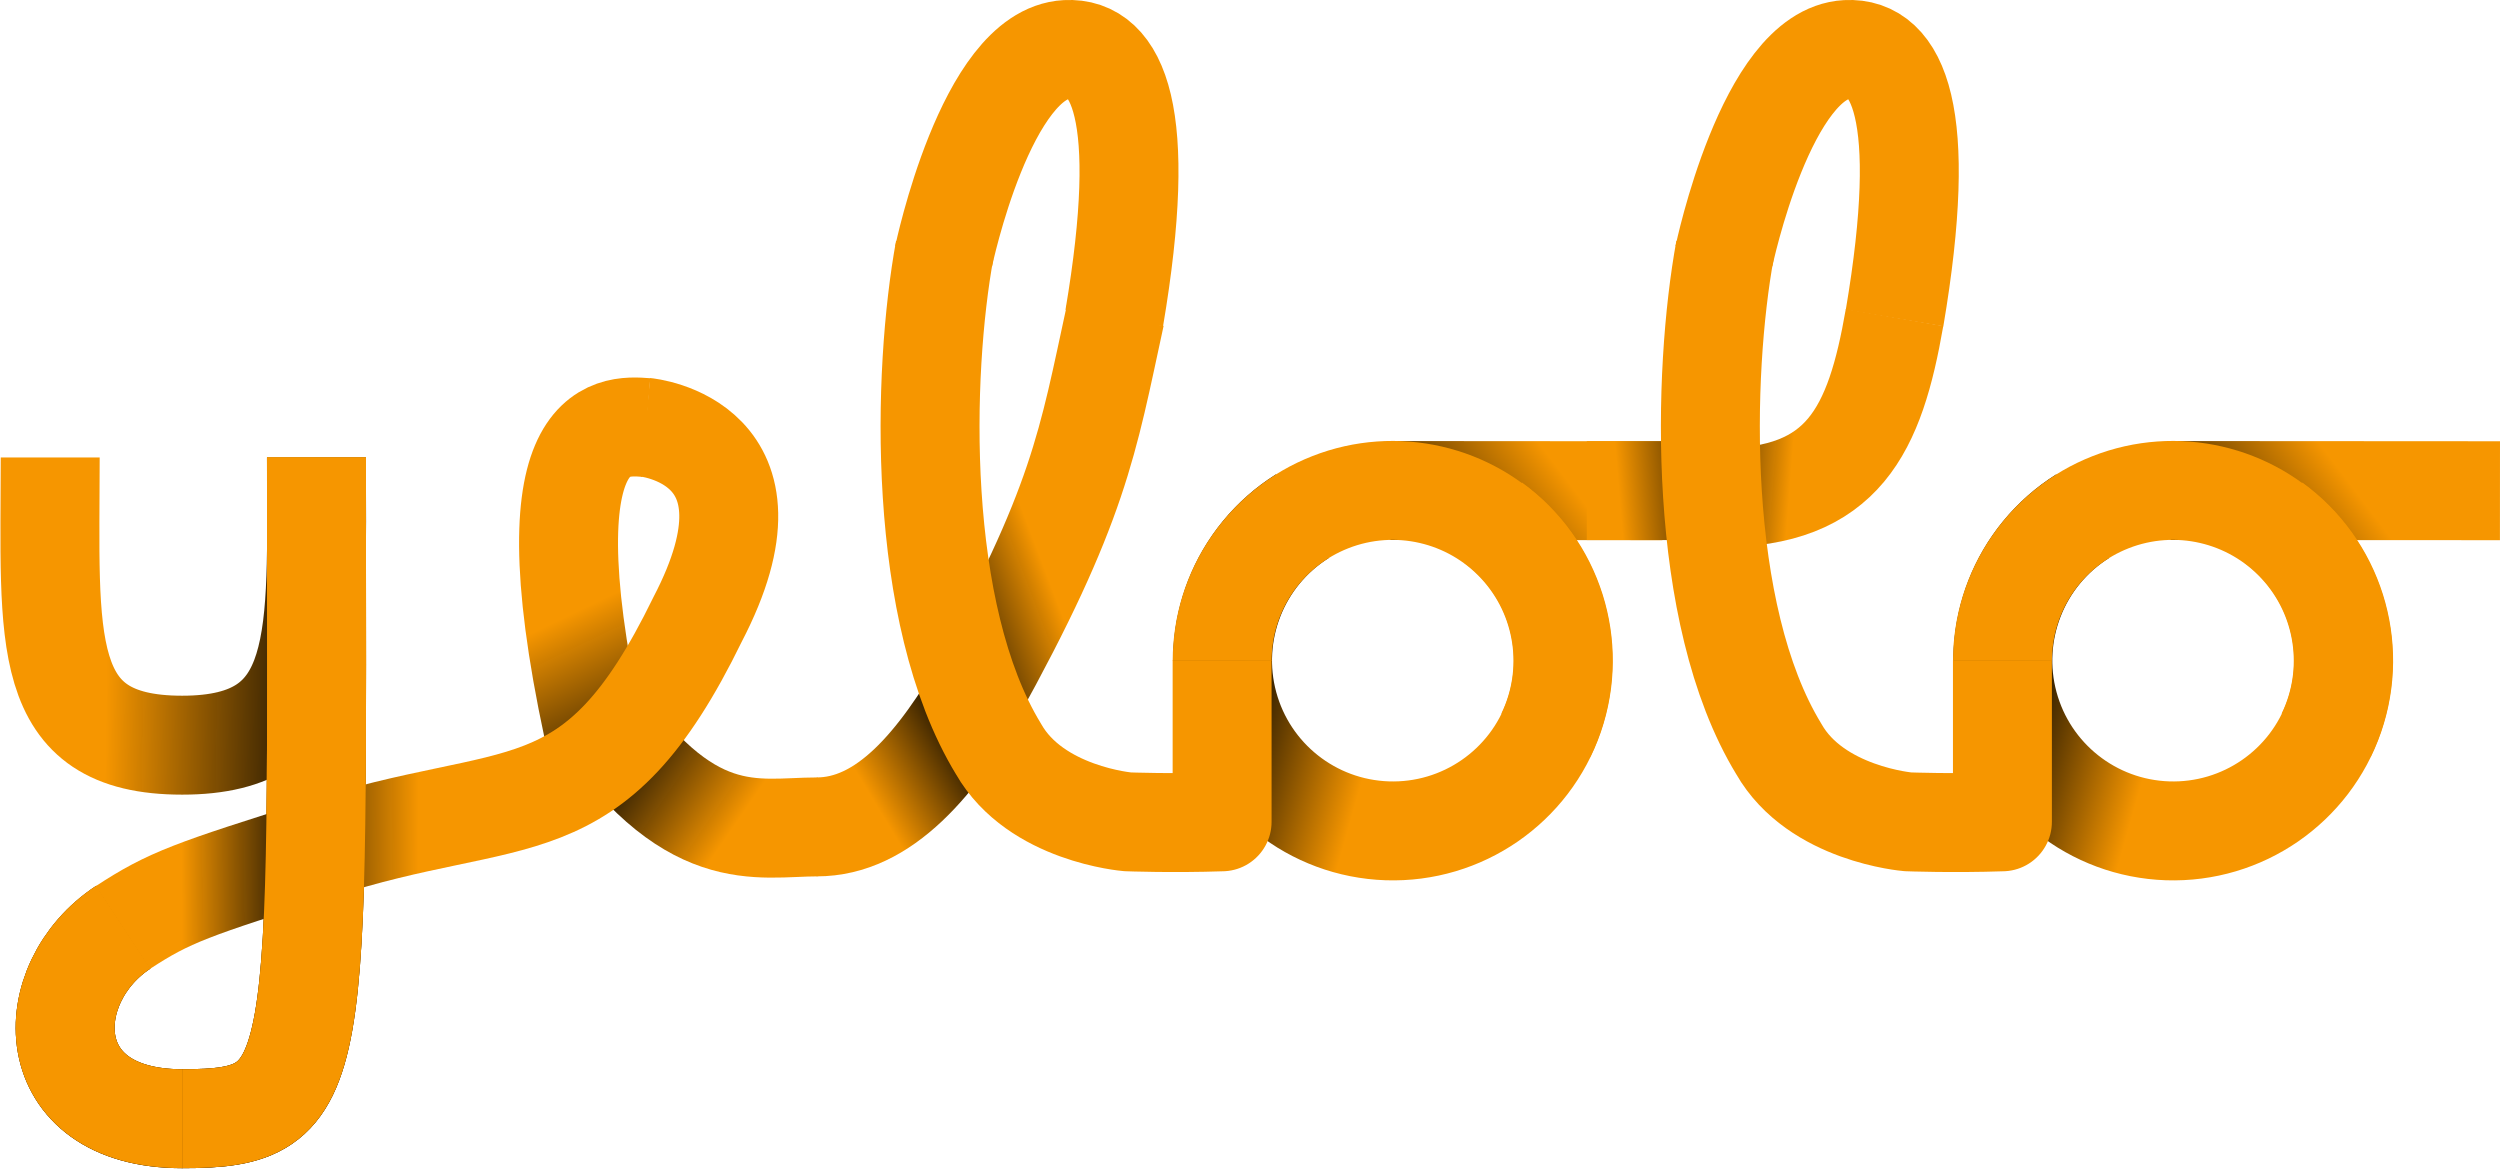
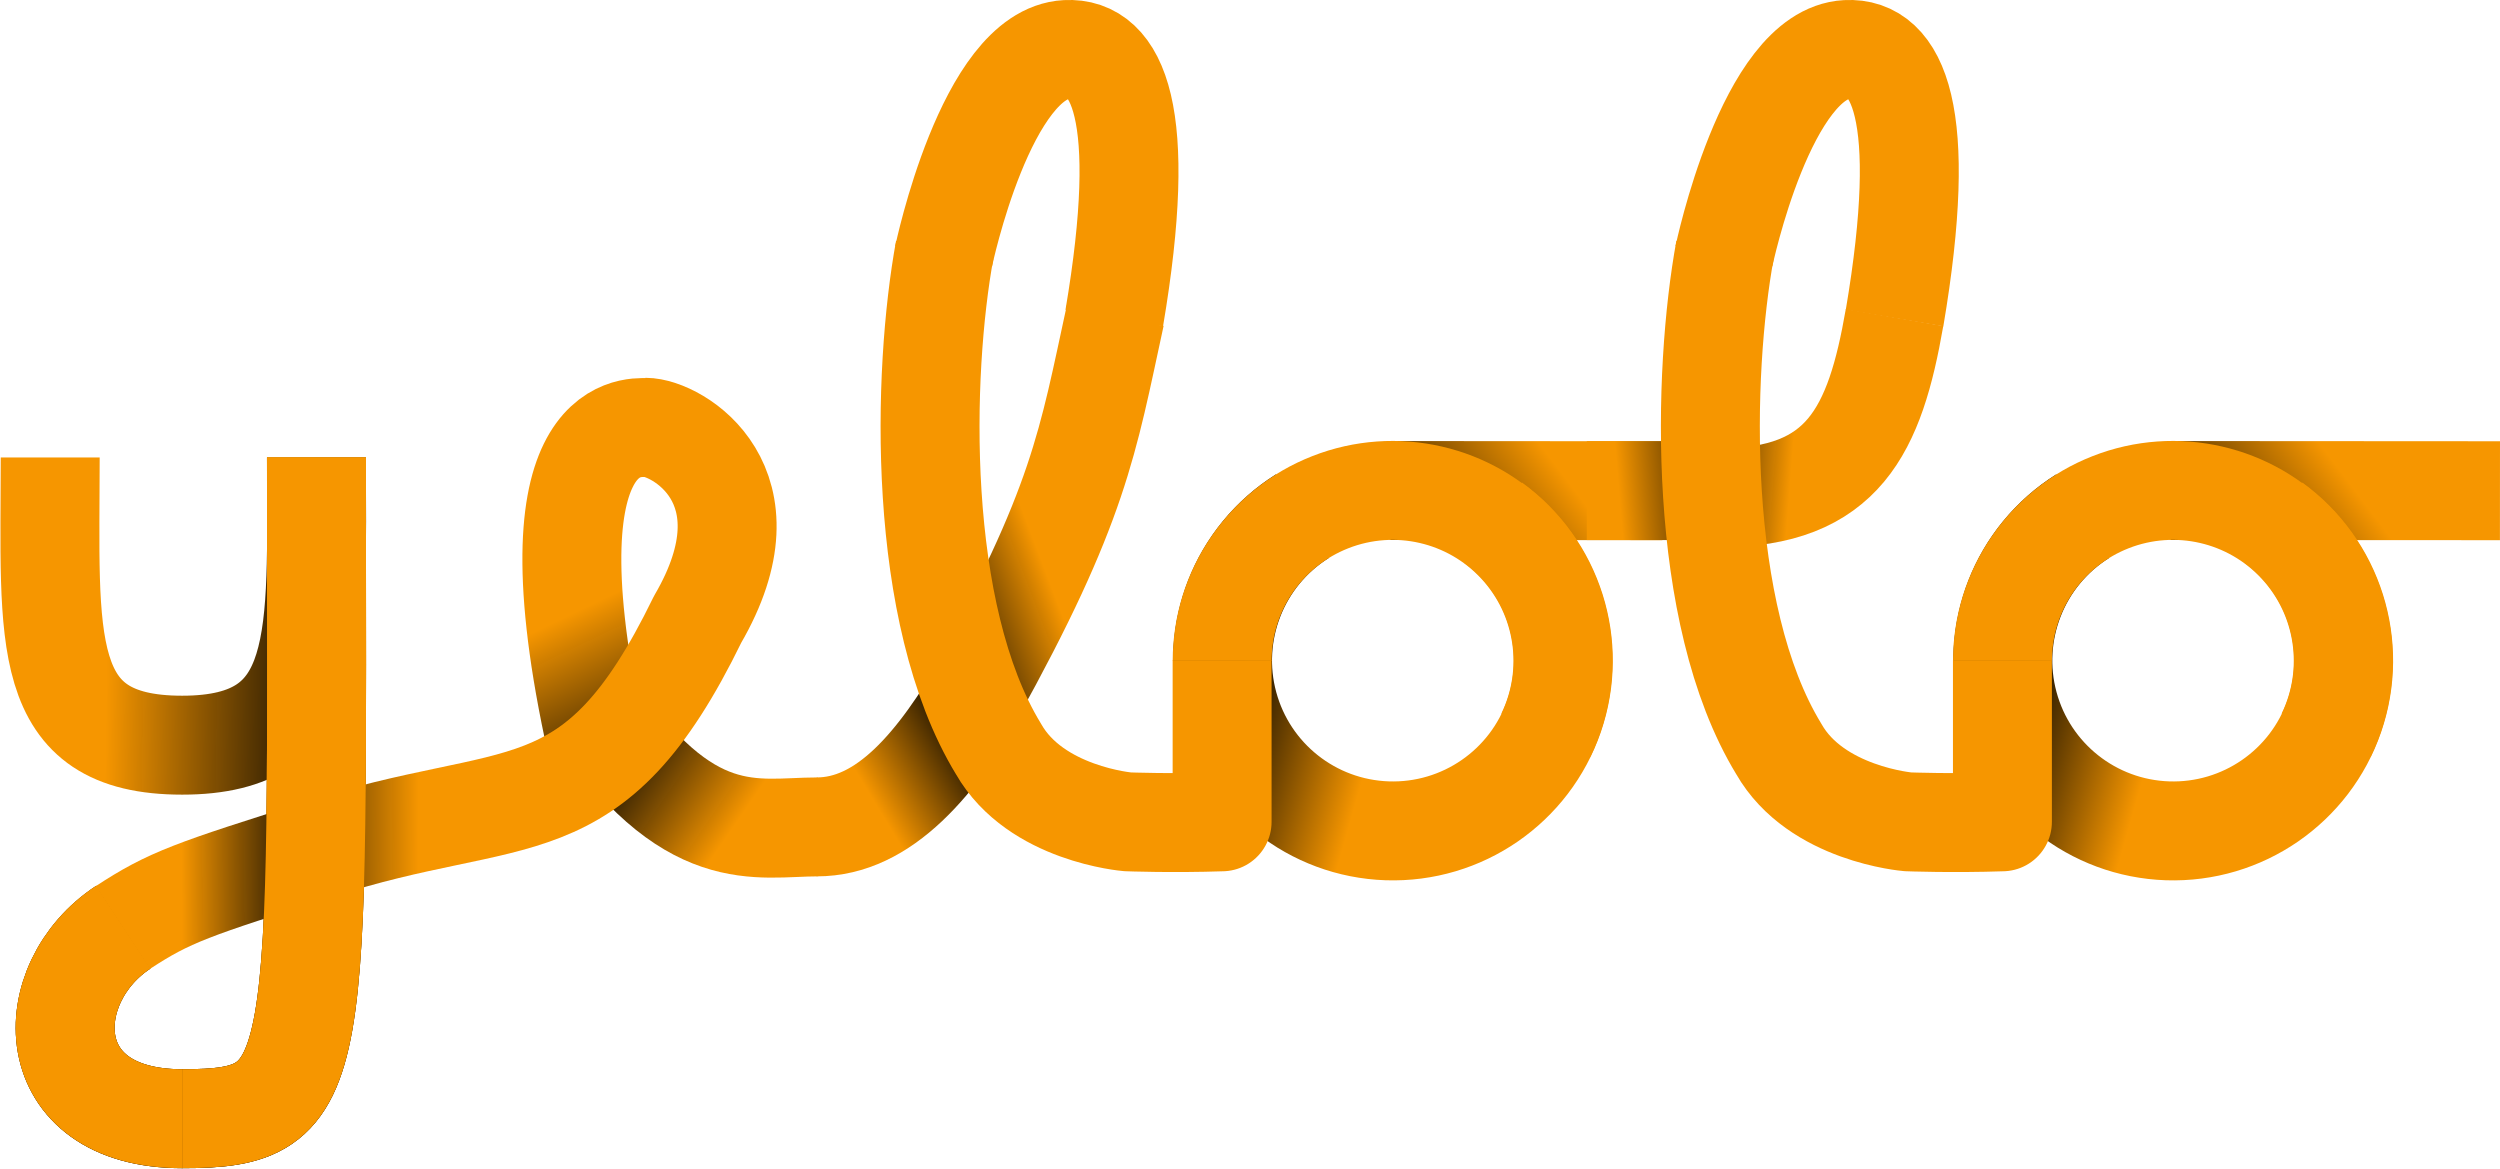
<svg xmlns="http://www.w3.org/2000/svg" xmlns:xlink="http://www.w3.org/1999/xlink" width="202.154mm" height="94.46mm" viewBox="0 0 202.154 94.46" version="1.1" id="svg5">
  <defs id="defs2">
    <linearGradient id="linearGradient14723">
      <stop style="stop-color:#f69600;stop-opacity:1;" offset="0" id="stop14719" />
      <stop style="stop-color:#000000;stop-opacity:1;" offset="1" id="stop14721" />
    </linearGradient>
    <linearGradient id="linearGradient14713">
      <stop style="stop-color:#f69600;stop-opacity:1;" offset="0" id="stop14709" />
      <stop style="stop-color:#000000;stop-opacity:1;" offset="1" id="stop14711" />
    </linearGradient>
    <linearGradient id="linearGradient10931">
      <stop style="stop-color:#f69600;stop-opacity:1;" offset="0" id="stop10927" />
      <stop style="stop-color:#000000;stop-opacity:1;" offset="1" id="stop10929" />
    </linearGradient>
    <linearGradient id="linearGradient10925">
      <stop style="stop-color:#f69600;stop-opacity:1;" offset="0" id="stop10921" />
      <stop style="stop-color:#000000;stop-opacity:0.988;" offset="1" id="stop10923" />
    </linearGradient>
    <linearGradient id="linearGradient10911">
      <stop style="stop-color:#f69600;stop-opacity:1;" offset="0" id="stop10907" />
      <stop style="stop-color:#000000;stop-opacity:0.988;" offset="0.858" id="stop10909" />
    </linearGradient>
    <linearGradient id="linearGradient10875">
      <stop style="stop-color:#f69600;stop-opacity:1;" offset="0" id="stop10871" />
      <stop style="stop-color:#000000;stop-opacity:0.988;" offset="0.968" id="stop10873" />
    </linearGradient>
    <linearGradient id="linearGradient9383">
      <stop style="stop-color:#f69600;stop-opacity:1;" offset="0" id="stop9379" />
      <stop style="stop-color:#000000;stop-opacity:0.988;" offset="0.959" id="stop9381" />
    </linearGradient>
    <linearGradient id="linearGradient8541">
      <stop style="stop-color:#f69600;stop-opacity:1;" offset="0" id="stop8537" />
      <stop style="stop-color:#000000;stop-opacity:0.988;" offset="0.85" id="stop8539" />
    </linearGradient>
    <linearGradient id="linearGradient8529">
      <stop style="stop-color:#f69600;stop-opacity:1;" offset="0" id="stop8525" />
      <stop style="stop-color:#000000;stop-opacity:0.988;" offset="0.92" id="stop8527" />
    </linearGradient>
    <linearGradient xlink:href="#linearGradient10875" id="linearGradient15251" gradientUnits="userSpaceOnUse" gradientTransform="translate(14.49381,-116.4285)" x1="57.172" y1="75.148" x2="67.846" y2="75.083" />
    <linearGradient xlink:href="#linearGradient10925" id="linearGradient15253" gradientUnits="userSpaceOnUse" gradientTransform="translate(44.02007,-138.8353)" x1="100.506" y1="83.41" x2="90.548" y2="87.197" />
    <linearGradient xlink:href="#linearGradient10931" id="linearGradient15255" gradientUnits="userSpaceOnUse" x1="111.245" y1="64.603" x2="119.828" y2="59.413" gradientTransform="translate(15.81688,-110.2239)" />
    <linearGradient xlink:href="#linearGradient9383" id="linearGradient15257" gradientUnits="userSpaceOnUse" gradientTransform="translate(31.17568,-123.7191)" x1="59.643" y1="84.035" x2="46.116" y2="83.958" />
    <linearGradient xlink:href="#linearGradient10911" id="linearGradient15259" gradientUnits="userSpaceOnUse" gradientTransform="translate(16.14688,-131.1461)" x1="85.76" y1="71.992" x2="93.686" y2="88.455" />
    <linearGradient xlink:href="#linearGradient10911" id="linearGradient15261" gradientUnits="userSpaceOnUse" gradientTransform="translate(16.14688,-131.1461)" x1="99.771" y1="89.172" x2="88.144" y2="81.165" />
    <linearGradient xlink:href="#linearGradient8541" id="linearGradient15263" gradientUnits="userSpaceOnUse" x1="66.734" y1="47.217" x2="68.72" y2="130.266" gradientTransform="translate(15.81688,-110.2239)" />
    <linearGradient xlink:href="#linearGradient8541" id="linearGradient15265" gradientUnits="userSpaceOnUse" x1="43.897" y1="37.958" x2="79.603" y2="115.78" gradientTransform="translate(15.81688,-110.2239)" />
    <linearGradient xlink:href="#linearGradient8529" id="linearGradient15267" gradientUnits="userSpaceOnUse" x1="49.767" y1="56.802" x2="69.625" y2="57.083" gradientTransform="translate(15.81688,-110.2239)" />
    <linearGradient xlink:href="#linearGradient14713" id="linearGradient438" gradientUnits="userSpaceOnUse" gradientTransform="translate(121.6982,-26.29817)" x1="-111.902" y1="198.987" x2="-106.127" y2="188.036" />
    <linearGradient xlink:href="#linearGradient14723" id="linearGradient440" gradientUnits="userSpaceOnUse" gradientTransform="translate(-50.98434,-113.5898)" x1="235.303" y1="43.787" x2="222.574" y2="53.399" />
    <linearGradient xlink:href="#linearGradient14713" id="linearGradient1237" gradientUnits="userSpaceOnUse" gradientTransform="translate(108.6024,35.42413)" x1="-111.902" y1="198.987" x2="-106.127" y2="188.036" />
    <linearGradient xlink:href="#linearGradient14723" id="linearGradient1239" gradientUnits="userSpaceOnUse" gradientTransform="translate(12.11197,-113.5898)" x1="235.303" y1="43.787" x2="222.574" y2="53.399" />
    <linearGradient xlink:href="#linearGradient10925" id="linearGradient1241" gradientUnits="userSpaceOnUse" gradientTransform="translate(107.1164,-138.8353)" x1="94.76" y1="67.098" x2="86.223" y2="66.437" />
    <linearGradient xlink:href="#linearGradient10931" id="linearGradient1243" gradientUnits="userSpaceOnUse" gradientTransform="translate(78.91319,-110.2239)" x1="108.908" y1="39.562" x2="118.168" y2="38.792" />
  </defs>
  <g id="layer1" transform="translate(-56.99784,109.4305)">
    <path style="opacity:1;fill:#401160;fill-opacity:1;stroke-width:0;stroke-linecap:round;stroke-linejoin:round" d="M 61.076,-78.961 H 83.796" id="path15223" />
    <path style="opacity:1;fill:none;fill-opacity:1;stroke:url(#linearGradient15267);stroke-width:8;stroke-linecap:butt;stroke-linejoin:bevel;stroke-dasharray:none;stroke-opacity:1" d="m 61.058,-72.437 c 0,14.717 -1.046,23.263 10.668,23.263 11.714,0 10.86,-8.786 10.86,-23.263" id="path15225" />
    <path style="opacity:1;fill:none;fill-opacity:1;stroke:url(#linearGradient15265);stroke-width:8;stroke-linecap:butt;stroke-linejoin:bevel;stroke-dasharray:none;stroke-opacity:1" d="m 82.586,-72.437 c 0,50.336 0.853,53.467 -10.86,53.467 -11.714,0 -11.632,-10.988 -4.755,-15.487" id="path15227" />
    <path style="opacity:1;fill:none;fill-opacity:1;stroke:url(#linearGradient15263);stroke-width:8;stroke-linecap:butt;stroke-linejoin:bevel;stroke-dasharray:none;stroke-opacity:1" d="m 82.586,-72.437 c 0,50.336 0.853,53.467 -10.86,53.467 -11.714,0 -11.632,-10.988 -4.755,-15.487" id="path15229" />
    <path style="opacity:1;fill:none;fill-opacity:1;stroke:url(#linearGradient15261);stroke-width:8;stroke-linecap:butt;stroke-linejoin:bevel;stroke-dasharray:none;stroke-opacity:1" d="m 123.102,-42.566 c -4.93,0 -10.461,1.83 -18.271,-9.92" id="path15231" />
-     <path style="opacity:1;fill:none;fill-opacity:1;stroke:url(#linearGradient15259);stroke-width:8;stroke-linecap:butt;stroke-linejoin:bevel;stroke-dasharray:none;stroke-opacity:1" d="m 105.511,-48.037 c -6.396,-27.596 0.974,-27.038 3.756,-26.821" id="path15233" />
-     <path style="opacity:1;fill:none;fill-opacity:1;stroke:url(#linearGradient15257);stroke-width:8;stroke-linecap:butt;stroke-linejoin:bevel;stroke-dasharray:none;stroke-opacity:1" d="m 82.656,-40.717 c 16.114,-5.252 22.226,-1.116 30.751,-18.629 C 120.937,-73.781 109.191,-74.88 109.191,-74.88" id="path15235" />
+     <path style="opacity:1;fill:none;fill-opacity:1;stroke:url(#linearGradient15259);stroke-width:8;stroke-linecap:butt;stroke-linejoin:bevel;stroke-dasharray:none;stroke-opacity:1" d="m 105.511,-48.037 c -6.396,-27.596 2.629,-26.821 3.756,-26.821" id="path15233" />
+     <path style="opacity:1;fill:none;fill-opacity:1;stroke:url(#linearGradient15257);stroke-width:8;stroke-linecap:butt;stroke-linejoin:bevel;stroke-dasharray:none;stroke-opacity:1" d="m 82.656,-40.717 c 16.114,-5.252 22.226,-1.116 30.751,-18.629 C 119.752,-70.234 111.731,-74.88 109.191,-74.88" id="path15235" />
    <path style="opacity:1;fill:none;fill-opacity:1;stroke:url(#linearGradient15255);stroke-width:8;stroke-linecap:butt;stroke-linejoin:bevel;stroke-dasharray:none;stroke-opacity:1" d="m 123.041,-42.566 c 5.417,0 9.714,-5.001 13.702,-11.992" id="path15237" />
    <path style="opacity:1;fill:none;fill-opacity:1;stroke:url(#linearGradient15253);stroke-width:8;stroke-linecap:butt;stroke-linejoin:bevel;stroke-dasharray:none;stroke-opacity:1" d="m 135.73,-53.191 c 8.558,-15.419 9.216,-20.468 11.449,-30.734" id="path15239" />
    <path style="opacity:1;fill:none;fill-opacity:1;stroke:url(#linearGradient15251);stroke-width:8;stroke-linecap:butt;stroke-linejoin:bevel;stroke-dasharray:none;stroke-opacity:1" d="m 66.931,-34.429 c 3.776,-2.466 5.514,-3.062 16.201,-6.425" id="path15243" />
    <path style="opacity:1;fill:none;fill-opacity:1;stroke:#f69600;stroke-width:8;stroke-linecap:butt;stroke-linejoin:bevel;stroke-dasharray:none;stroke-opacity:1" d="m 82.586,-72.437 c 0,50.336 0.853,53.467 -10.86,53.467" id="path15245" />
    <path style="opacity:1;fill:none;fill-opacity:1;stroke:#f69600;stroke-width:8;stroke-linecap:butt;stroke-linejoin:bevel;stroke-dasharray:none;stroke-opacity:1" d="m 71.725,-18.971 c -11.714,0 -11.632,-10.988 -4.755,-15.487" id="path15247" />
    <path style="opacity:1;fill:none;fill-opacity:1;stroke:#f69600;stroke-width:8;stroke-linecap:butt;stroke-linejoin:bevel;stroke-dasharray:none;stroke-opacity:1" d="m 147.099,-83.713 c 2.812,-16.593 0.299,-21.931 -3.874,-21.714 -6.497,0.338 -9.922,16.711 -9.922,16.711" id="path15249" />
    <path style="opacity:1;fill:none;fill-opacity:1;stroke:url(#linearGradient440);stroke-width:8;stroke-linecap:butt;stroke-linejoin:bevel;stroke-dasharray:none;stroke-opacity:1" d="m 169.424,-69.767 21.998,0.017" id="path432" />
    <path style="opacity:1;fill:none;fill-opacity:1;stroke:url(#linearGradient438);stroke-width:8;stroke-linecap:butt;stroke-linejoin:bevel;stroke-dasharray:none;stroke-opacity:1" id="path434" d="m 28.819,187.799 a 13.778,13.778 0 0 1 -16.307,1.588 13.778,13.778 0 0 1 -6.296,-15.126 13.778,13.778 0 0 1 12.618,-10.451 13.778,13.778 0 0 1 13.689,9.002" transform="rotate(-101.979)" />
    <path style="opacity:1;fill:none;fill-opacity:1;stroke:#f69600;stroke-width:8;stroke-linecap:butt;stroke-linejoin:bevel;stroke-dasharray:none;stroke-opacity:1" id="path436" d="m 155.824,-55.997 a 13.778,13.778 0 0 1 8.756,-12.83 13.778,13.778 0 0 1 15.139,3.477 13.778,13.778 0 0 1 2.28,15.365" />
    <path style="opacity:1;fill:none;fill-opacity:1;stroke:#f69600;stroke-width:8;stroke-linecap:butt;stroke-linejoin:round;stroke-dasharray:none;stroke-opacity:1" d="m 133.39,-89.239 c -1.816,9.904 -2.341,29.403 4.349,40.374 3.004,5.283 10.447,5.888 10.447,5.888 0,0 3.603,0.138 7.634,0 0,-4.298 0,-13.061 0,-13.061" id="path15241" />
    <path style="opacity:1;fill:none;fill-opacity:1;stroke:url(#linearGradient1243);stroke-width:8;stroke-linecap:butt;stroke-linejoin:bevel;stroke-dasharray:none;stroke-opacity:1" d="m 185.309,-69.76 13.09,-0.001" id="path1223" />
    <path style="opacity:1;fill:none;fill-opacity:1;stroke:url(#linearGradient1241);stroke-width:8;stroke-linecap:butt;stroke-linejoin:bevel;stroke-dasharray:none;stroke-opacity:1" d="m 196.041,-69.176 c 10.02,0 12.568,-5.455 14.152,-14.578" id="path1225" />
    <path style="opacity:1;fill:none;fill-opacity:1;stroke:#f69600;stroke-width:8;stroke-linecap:butt;stroke-linejoin:bevel;stroke-dasharray:none;stroke-opacity:1" d="m 210.195,-83.713 c 2.812,-16.593 0.299,-21.931 -3.874,-21.714 -6.497,0.338 -9.922,16.711 -9.922,16.711" id="path1227" />
    <path style="opacity:1;fill:none;fill-opacity:1;stroke:url(#linearGradient1239);stroke-width:8;stroke-linecap:butt;stroke-linejoin:bevel;stroke-dasharray:none;stroke-opacity:1" d="m 232.52,-69.767 26.629,0.017" id="path1229" />
    <path style="opacity:1;fill:none;fill-opacity:1;stroke:url(#linearGradient1237);stroke-width:8;stroke-linecap:butt;stroke-linejoin:bevel;stroke-dasharray:none;stroke-opacity:1" id="path1231" d="m 15.723,249.521 a 13.778,13.778 0 0 1 -16.307,1.588 13.778,13.778 0 0 1 -6.296,-15.126 13.778,13.778 0 0 1 12.618,-10.451 13.778,13.778 0 0 1 13.689,9.002" transform="rotate(-101.979)" />
    <path style="opacity:1;fill:none;fill-opacity:1;stroke:#f69600;stroke-width:8;stroke-linecap:butt;stroke-linejoin:bevel;stroke-dasharray:none;stroke-opacity:1" id="path1233" d="m 218.921,-55.997 a 13.778,13.778 0 0 1 8.756,-12.83 13.778,13.778 0 0 1 15.139,3.477 13.778,13.778 0 0 1 2.28,15.365" />
    <path style="opacity:1;fill:none;fill-opacity:1;stroke:#f69600;stroke-width:8;stroke-linecap:butt;stroke-linejoin:round;stroke-dasharray:none;stroke-opacity:1" d="m 196.487,-89.239 c -1.816,9.904 -2.341,29.403 4.349,40.374 3.004,5.283 10.447,5.888 10.447,5.888 0,0 3.603,0.138 7.634,0 0,-4.298 0,-13.061 0,-13.061" id="path1235" />
  </g>
</svg>
